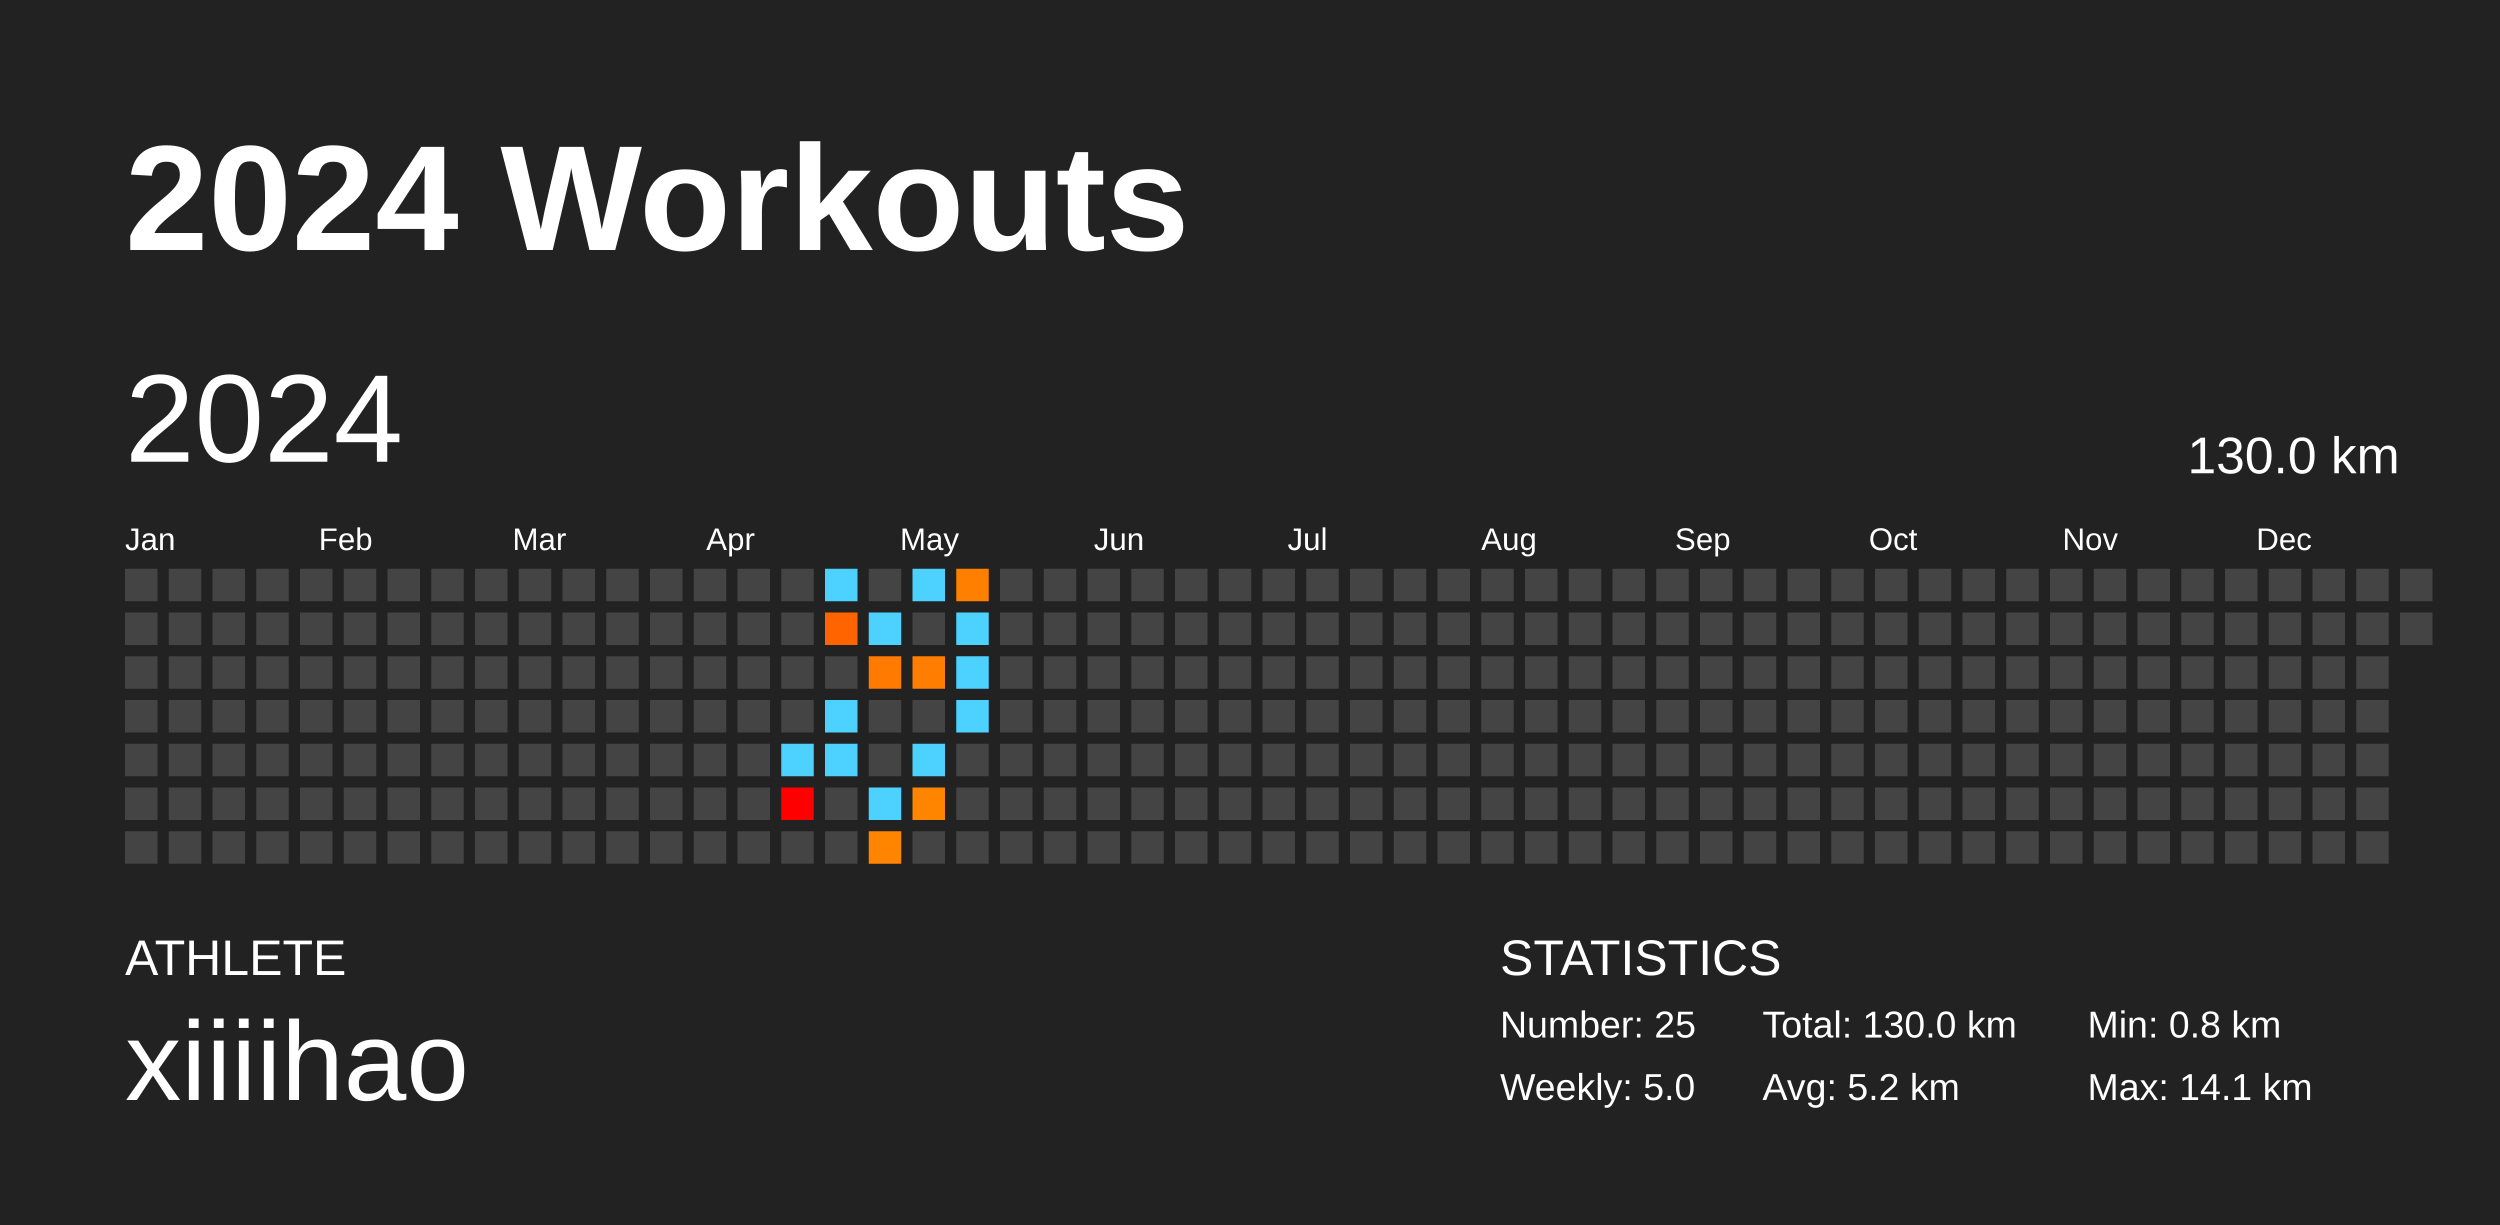
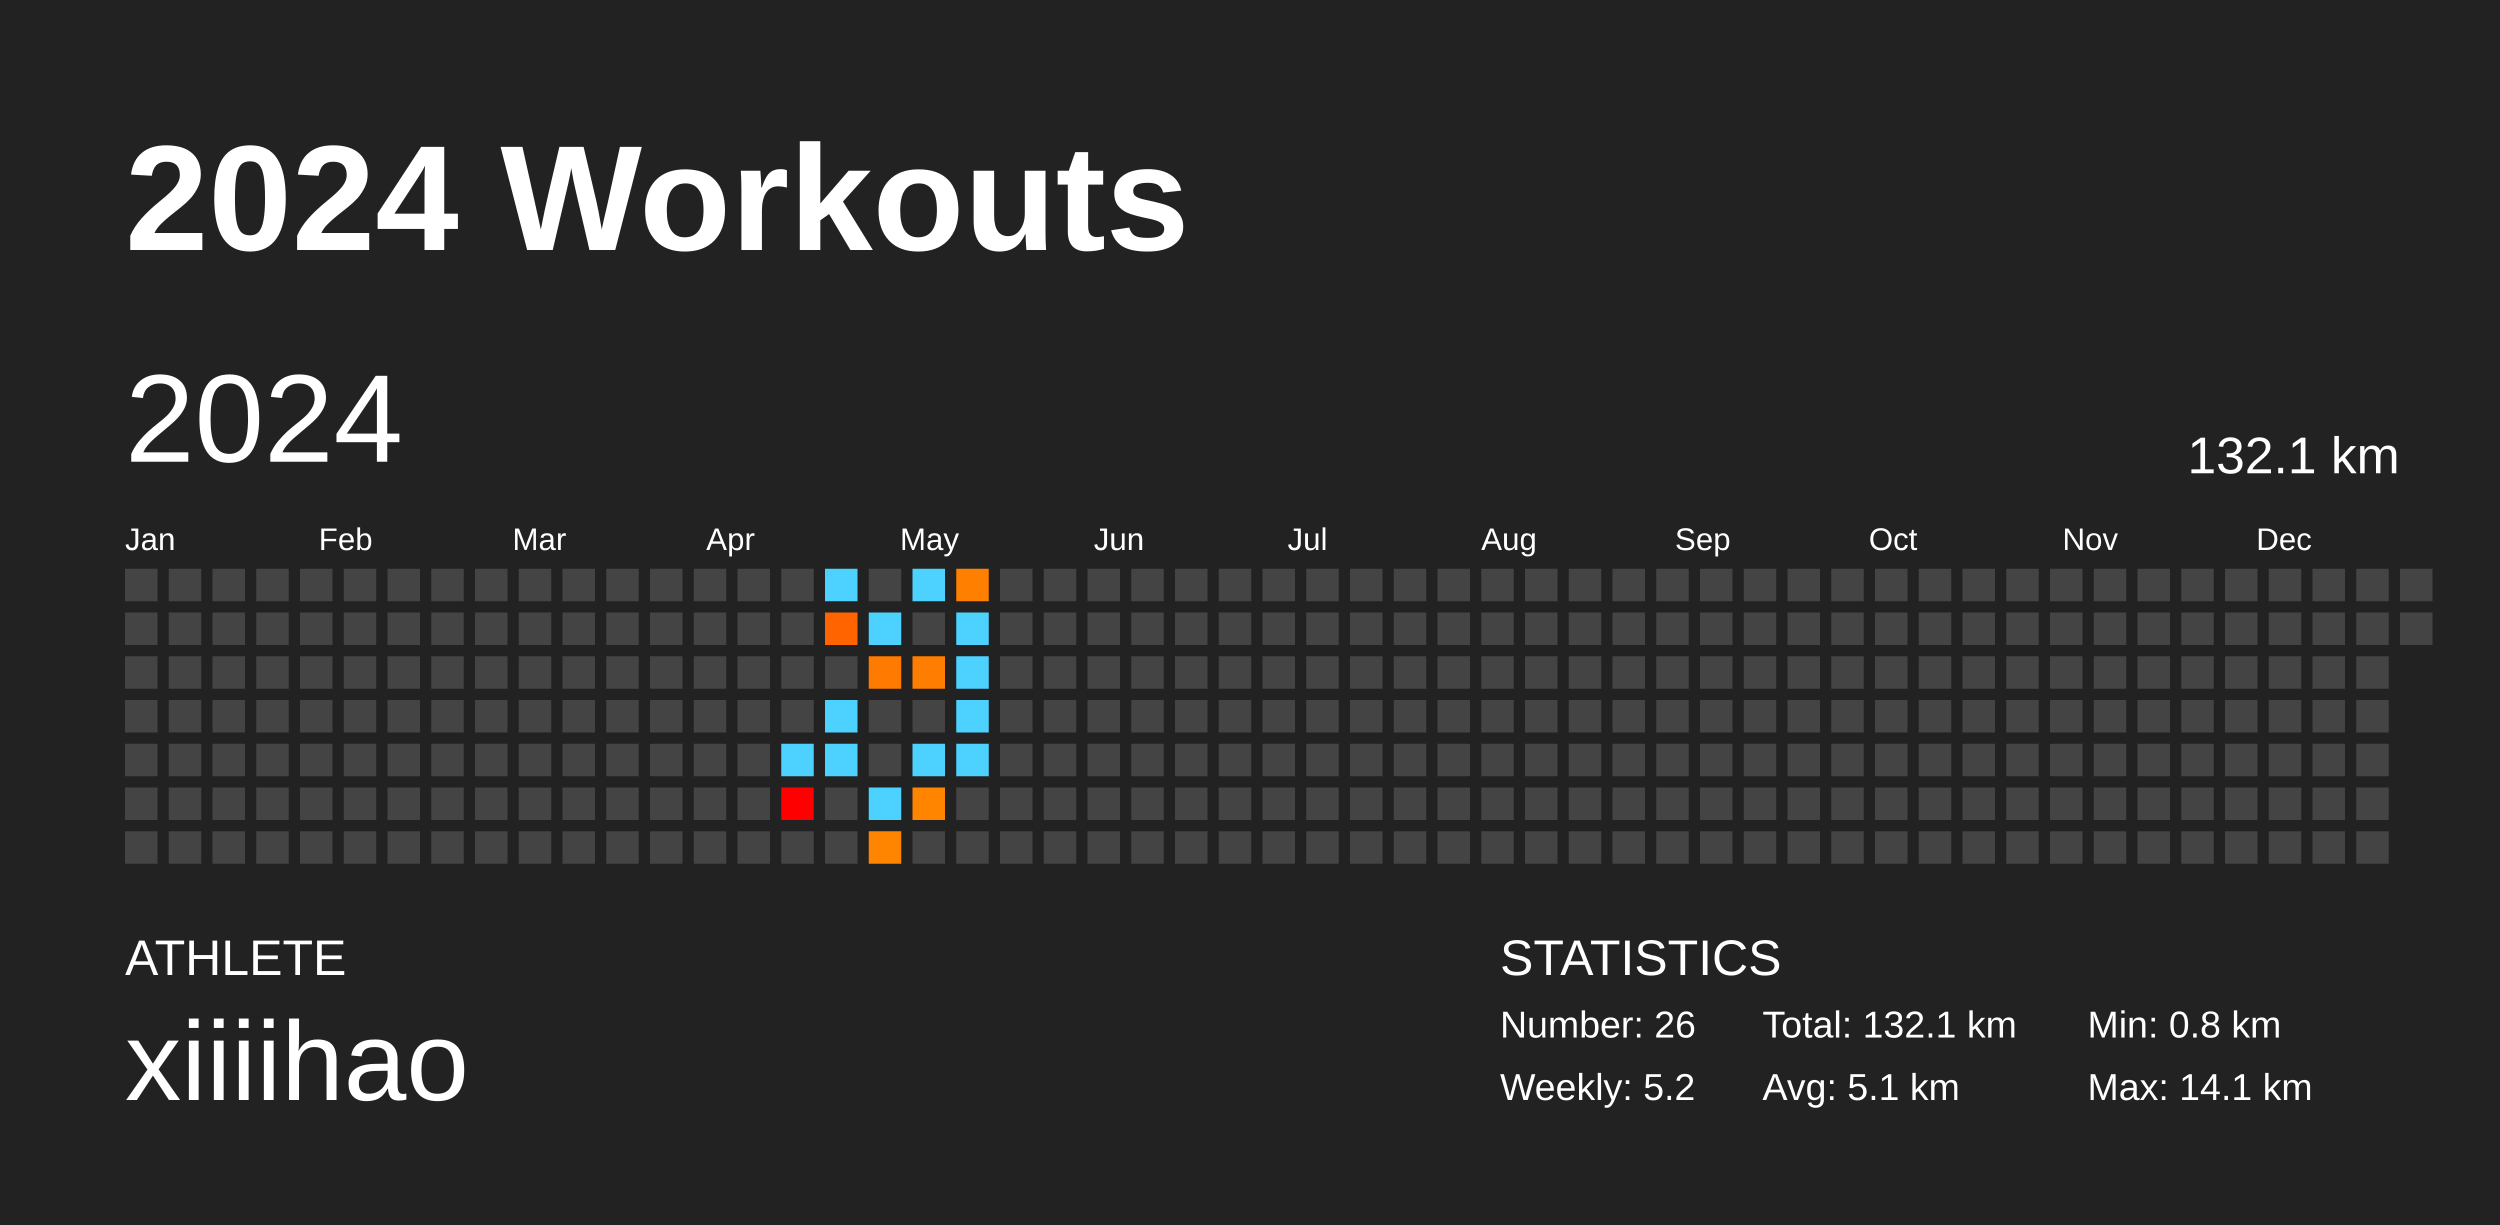
<svg xmlns="http://www.w3.org/2000/svg" baseProfile="full" height="98mm" version="1.1" viewBox="0,0,200,98" width="200mm">
  <defs />
  <rect fill="#222222" height="98" width="200" x="0" y="0" />
  <text fill="#FFFFFF" style="font-size:12px; font-family:Arial; font-weight:bold;" x="10" y="20">2024 Workouts</text>
  <text fill="#FFFFFF" style="font-size:4px; font-family:Arial" x="10" y="78">ATHLETE</text>
  <text fill="#FFFFFF" style="font-size:9px; font-family:Arial" x="10" y="88">xiiiihao</text>
  <text fill="#FFFFFF" style="font-size:4px; font-family:Arial" x="120" y="78">STATISTICS</text>
-   <text fill="#FFFFFF" style="font-size:3px; font-family:Arial" x="120" y="83">Number: 25</text>
-   <text fill="#FFFFFF" style="font-size:3px; font-family:Arial" x="120" y="88">Weekly: 5.0</text>
-   <text fill="#FFFFFF" style="font-size:3px; font-family:Arial" x="141" y="83">Total: 130.0 km</text>
-   <text fill="#FFFFFF" style="font-size:3px; font-family:Arial" x="141" y="88">Avg: 5.2 km</text>
+   <text fill="#FFFFFF" style="font-size:3px; font-family:Arial" x="120" y="83">Number: 26</text>
+   <text fill="#FFFFFF" style="font-size:3px; font-family:Arial" x="120" y="88">Weekly: 5.2</text>
+   <text fill="#FFFFFF" style="font-size:3px; font-family:Arial" x="141" y="83">Total: 132.1 km</text>
+   <text fill="#FFFFFF" style="font-size:3px; font-family:Arial" x="141" y="88">Avg: 5.1 km</text>
  <text fill="#FFFFFF" style="font-size:3px; font-family:Arial" x="167" y="83">Min: 0.8 km</text>
  <text fill="#FFFFFF" style="font-size:3px; font-family:Arial" x="167" y="88">Max: 14.1 km</text>
  <text dominant-baseline="hanging" fill="#FFFFFF" style="font-size:10.0px; font-family:Arial;" x="10" y="30">2024</text>
-   <text dominant-baseline="hanging" fill="#FFFFFF" style="font-size:4.125px; font-family:Arial;" x="175" y="35">130.0 km</text>
+   <text dominant-baseline="hanging" fill="#FFFFFF" style="font-size:4.125px; font-family:Arial;" x="175" y="35">132.1 km</text>
  <text fill="#FFFFFF" style="font-size:2.5px; font-family:Arial" x="10.0" y="44">Jan</text>
  <text fill="#FFFFFF" style="font-size:2.5px; font-family:Arial" x="25.5" y="44">Feb</text>
  <text fill="#FFFFFF" style="font-size:2.5px; font-family:Arial" x="41.0" y="44">Mar</text>
  <text fill="#FFFFFF" style="font-size:2.5px; font-family:Arial" x="56.5" y="44">Apr</text>
  <text fill="#FFFFFF" style="font-size:2.5px; font-family:Arial" x="72.0" y="44">May</text>
  <text fill="#FFFFFF" style="font-size:2.5px; font-family:Arial" x="87.5" y="44">Jun</text>
  <text fill="#FFFFFF" style="font-size:2.5px; font-family:Arial" x="103.0" y="44">Jul</text>
  <text fill="#FFFFFF" style="font-size:2.5px; font-family:Arial" x="118.5" y="44">Aug</text>
  <text fill="#FFFFFF" style="font-size:2.5px; font-family:Arial" x="134.0" y="44">Sep</text>
  <text fill="#FFFFFF" style="font-size:2.5px; font-family:Arial" x="149.5" y="44">Oct</text>
  <text fill="#FFFFFF" style="font-size:2.5px; font-family:Arial" x="165.0" y="44">Nov</text>
  <text fill="#FFFFFF" style="font-size:2.5px; font-family:Arial" x="180.5" y="44">Dec</text>
  <rect fill="#444444" height="2.6" width="2.6" x="10.0" y="45.5" />
  <rect fill="#444444" height="2.6" width="2.6" x="10.0" y="49.0" />
  <rect fill="#444444" height="2.6" width="2.6" x="10.0" y="52.5" />
  <rect fill="#444444" height="2.6" width="2.6" x="10.0" y="56.0" />
  <rect fill="#444444" height="2.6" width="2.6" x="10.0" y="59.5" />
  <rect fill="#444444" height="2.6" width="2.6" x="10.0" y="63.0" />
  <rect fill="#444444" height="2.6" width="2.6" x="10.0" y="66.5" />
  <rect fill="#444444" height="2.6" width="2.6" x="13.5" y="45.5" />
  <rect fill="#444444" height="2.6" width="2.6" x="13.5" y="49.0" />
  <rect fill="#444444" height="2.6" width="2.6" x="13.5" y="52.5" />
  <rect fill="#444444" height="2.6" width="2.6" x="13.5" y="56.0" />
  <rect fill="#444444" height="2.6" width="2.6" x="13.5" y="59.5" />
  <rect fill="#444444" height="2.6" width="2.6" x="13.5" y="63.0" />
  <rect fill="#444444" height="2.6" width="2.6" x="13.5" y="66.5" />
  <rect fill="#444444" height="2.6" width="2.6" x="17.0" y="45.5" />
  <rect fill="#444444" height="2.6" width="2.6" x="17.0" y="49.0" />
  <rect fill="#444444" height="2.6" width="2.6" x="17.0" y="52.5" />
  <rect fill="#444444" height="2.6" width="2.6" x="17.0" y="56.0" />
  <rect fill="#444444" height="2.6" width="2.6" x="17.0" y="59.5" />
  <rect fill="#444444" height="2.6" width="2.6" x="17.0" y="63.0" />
  <rect fill="#444444" height="2.6" width="2.6" x="17.0" y="66.5" />
  <rect fill="#444444" height="2.6" width="2.6" x="20.5" y="45.5" />
  <rect fill="#444444" height="2.6" width="2.6" x="20.5" y="49.0" />
  <rect fill="#444444" height="2.6" width="2.6" x="20.5" y="52.5" />
  <rect fill="#444444" height="2.6" width="2.6" x="20.5" y="56.0" />
  <rect fill="#444444" height="2.6" width="2.6" x="20.5" y="59.5" />
  <rect fill="#444444" height="2.6" width="2.6" x="20.5" y="63.0" />
  <rect fill="#444444" height="2.6" width="2.6" x="20.5" y="66.5" />
  <rect fill="#444444" height="2.6" width="2.6" x="24.0" y="45.5" />
  <rect fill="#444444" height="2.6" width="2.6" x="24.0" y="49.0" />
  <rect fill="#444444" height="2.6" width="2.6" x="24.0" y="52.5" />
  <rect fill="#444444" height="2.6" width="2.6" x="24.0" y="56.0" />
  <rect fill="#444444" height="2.6" width="2.6" x="24.0" y="59.5" />
  <rect fill="#444444" height="2.6" width="2.6" x="24.0" y="63.0" />
  <rect fill="#444444" height="2.6" width="2.6" x="24.0" y="66.5" />
  <rect fill="#444444" height="2.6" width="2.6" x="27.5" y="45.5" />
  <rect fill="#444444" height="2.6" width="2.6" x="27.5" y="49.0" />
  <rect fill="#444444" height="2.6" width="2.6" x="27.5" y="52.5" />
  <rect fill="#444444" height="2.6" width="2.6" x="27.5" y="56.0" />
  <rect fill="#444444" height="2.6" width="2.6" x="27.5" y="59.5" />
  <rect fill="#444444" height="2.6" width="2.6" x="27.5" y="63.0" />
  <rect fill="#444444" height="2.6" width="2.6" x="27.5" y="66.5" />
  <rect fill="#444444" height="2.6" width="2.6" x="31.0" y="45.5" />
  <rect fill="#444444" height="2.6" width="2.6" x="31.0" y="49.0" />
  <rect fill="#444444" height="2.6" width="2.6" x="31.0" y="52.5" />
  <rect fill="#444444" height="2.6" width="2.6" x="31.0" y="56.0" />
  <rect fill="#444444" height="2.6" width="2.6" x="31.0" y="59.5" />
  <rect fill="#444444" height="2.6" width="2.6" x="31.0" y="63.0" />
  <rect fill="#444444" height="2.6" width="2.6" x="31.0" y="66.5" />
  <rect fill="#444444" height="2.6" width="2.6" x="34.5" y="45.5" />
  <rect fill="#444444" height="2.6" width="2.6" x="34.5" y="49.0" />
  <rect fill="#444444" height="2.6" width="2.6" x="34.5" y="52.5" />
  <rect fill="#444444" height="2.6" width="2.6" x="34.5" y="56.0" />
  <rect fill="#444444" height="2.6" width="2.6" x="34.5" y="59.5" />
  <rect fill="#444444" height="2.6" width="2.6" x="34.5" y="63.0" />
  <rect fill="#444444" height="2.6" width="2.6" x="34.5" y="66.5" />
  <rect fill="#444444" height="2.6" width="2.6" x="38.0" y="45.5" />
  <rect fill="#444444" height="2.6" width="2.6" x="38.0" y="49.0" />
  <rect fill="#444444" height="2.6" width="2.6" x="38.0" y="52.5" />
  <rect fill="#444444" height="2.6" width="2.6" x="38.0" y="56.0" />
  <rect fill="#444444" height="2.6" width="2.6" x="38.0" y="59.5" />
  <rect fill="#444444" height="2.6" width="2.6" x="38.0" y="63.0" />
  <rect fill="#444444" height="2.6" width="2.6" x="38.0" y="66.5" />
  <rect fill="#444444" height="2.6" width="2.6" x="41.5" y="45.5" />
  <rect fill="#444444" height="2.6" width="2.6" x="41.5" y="49.0" />
  <rect fill="#444444" height="2.6" width="2.6" x="41.5" y="52.5" />
  <rect fill="#444444" height="2.6" width="2.6" x="41.5" y="56.0" />
  <rect fill="#444444" height="2.6" width="2.6" x="41.5" y="59.5" />
  <rect fill="#444444" height="2.6" width="2.6" x="41.5" y="63.0" />
  <rect fill="#444444" height="2.6" width="2.6" x="41.5" y="66.5" />
  <rect fill="#444444" height="2.6" width="2.6" x="45.0" y="45.5" />
  <rect fill="#444444" height="2.6" width="2.6" x="45.0" y="49.0" />
  <rect fill="#444444" height="2.6" width="2.6" x="45.0" y="52.5" />
  <rect fill="#444444" height="2.6" width="2.6" x="45.0" y="56.0" />
  <rect fill="#444444" height="2.6" width="2.6" x="45.0" y="59.5" />
  <rect fill="#444444" height="2.6" width="2.6" x="45.0" y="63.0" />
  <rect fill="#444444" height="2.6" width="2.6" x="45.0" y="66.5" />
  <rect fill="#444444" height="2.6" width="2.6" x="48.5" y="45.5" />
  <rect fill="#444444" height="2.6" width="2.6" x="48.5" y="49.0" />
  <rect fill="#444444" height="2.6" width="2.6" x="48.5" y="52.5" />
  <rect fill="#444444" height="2.6" width="2.6" x="48.5" y="56.0" />
  <rect fill="#444444" height="2.6" width="2.6" x="48.5" y="59.5" />
  <rect fill="#444444" height="2.6" width="2.6" x="48.5" y="63.0" />
  <rect fill="#444444" height="2.6" width="2.6" x="48.5" y="66.5" />
  <rect fill="#444444" height="2.6" width="2.6" x="52.0" y="45.5" />
  <rect fill="#444444" height="2.6" width="2.6" x="52.0" y="49.0" />
  <rect fill="#444444" height="2.6" width="2.6" x="52.0" y="52.5" />
  <rect fill="#444444" height="2.6" width="2.6" x="52.0" y="56.0" />
  <rect fill="#444444" height="2.6" width="2.6" x="52.0" y="59.5" />
  <rect fill="#444444" height="2.6" width="2.6" x="52.0" y="63.0" />
  <rect fill="#444444" height="2.6" width="2.6" x="52.0" y="66.5" />
  <rect fill="#444444" height="2.6" width="2.6" x="55.5" y="45.5" />
  <rect fill="#444444" height="2.6" width="2.6" x="55.5" y="49.0" />
  <rect fill="#444444" height="2.6" width="2.6" x="55.5" y="52.5" />
  <rect fill="#444444" height="2.6" width="2.6" x="55.5" y="56.0" />
  <rect fill="#444444" height="2.6" width="2.6" x="55.5" y="59.5" />
  <rect fill="#444444" height="2.6" width="2.6" x="55.5" y="63.0" />
  <rect fill="#444444" height="2.6" width="2.6" x="55.5" y="66.5" />
  <rect fill="#444444" height="2.6" width="2.6" x="59.0" y="45.5" />
  <rect fill="#444444" height="2.6" width="2.6" x="59.0" y="49.0" />
  <rect fill="#444444" height="2.6" width="2.6" x="59.0" y="52.5" />
  <rect fill="#444444" height="2.6" width="2.6" x="59.0" y="56.0" />
  <rect fill="#444444" height="2.6" width="2.6" x="59.0" y="59.5" />
  <rect fill="#444444" height="2.6" width="2.6" x="59.0" y="63.0" />
  <rect fill="#444444" height="2.6" width="2.6" x="59.0" y="66.5" />
  <rect fill="#444444" height="2.6" width="2.6" x="62.5" y="45.5" />
  <rect fill="#444444" height="2.6" width="2.6" x="62.5" y="49.0" />
  <rect fill="#444444" height="2.6" width="2.6" x="62.5" y="52.5" />
  <rect fill="#444444" height="2.6" width="2.6" x="62.5" y="56.0" />
  <rect fill="#4dd2ff" height="2.6" width="2.6" x="62.5" y="59.5" />
  <rect fill="#ff0000" height="2.6" width="2.6" x="62.5" y="63.0" />
  <rect fill="#444444" height="2.6" width="2.6" x="62.5" y="66.5" />
  <rect fill="#4dd2ff" height="2.6" width="2.6" x="66.0" y="45.5" />
  <rect fill="#ff6400" height="2.6" width="2.6" x="66.0" y="49.0" />
  <rect fill="#444444" height="2.6" width="2.6" x="66.0" y="52.5" />
  <rect fill="#4dd2ff" height="2.6" width="2.6" x="66.0" y="56.0" />
  <rect fill="#4dd2ff" height="2.6" width="2.6" x="66.0" y="59.5" />
  <rect fill="#444444" height="2.6" width="2.6" x="66.0" y="63.0" />
  <rect fill="#444444" height="2.6" width="2.6" x="66.0" y="66.5" />
  <rect fill="#444444" height="2.6" width="2.6" x="69.5" y="45.5" />
  <rect fill="#4dd2ff" height="2.6" width="2.6" x="69.5" y="49.0" />
  <rect fill="#ff7a00" height="2.6" width="2.6" x="69.5" y="52.5" />
  <rect fill="#444444" height="2.6" width="2.6" x="69.5" y="56.0" />
  <rect fill="#444444" height="2.6" width="2.6" x="69.5" y="59.5" />
  <rect fill="#4dd2ff" height="2.6" width="2.6" x="69.5" y="63.0" />
  <rect fill="#ff8400" height="2.6" width="2.6" x="69.5" y="66.5" />
  <rect fill="#4dd2ff" height="2.6" width="2.6" x="73.0" y="45.5" />
  <rect fill="#444444" height="2.6" width="2.6" x="73.0" y="49.0" />
  <rect fill="#ff7d00" height="2.6" width="2.6" x="73.0" y="52.5" />
  <rect fill="#444444" height="2.6" width="2.6" x="73.0" y="56.0" />
  <rect fill="#4dd2ff" height="2.6" width="2.6" x="73.0" y="59.5" />
  <rect fill="#ff8400" height="2.6" width="2.6" x="73.0" y="63.0" />
  <rect fill="#444444" height="2.6" width="2.6" x="73.0" y="66.5" />
  <rect fill="#ff8000" height="2.6" width="2.6" x="76.5" y="45.5" />
  <rect fill="#4dd2ff" height="2.6" width="2.6" x="76.5" y="49.0" />
  <rect fill="#4dd2ff" height="2.6" width="2.6" x="76.5" y="52.5" />
  <rect fill="#4dd2ff" height="2.6" width="2.6" x="76.5" y="56.0" />
-   <rect fill="#444444" height="2.6" width="2.6" x="76.5" y="59.5" />
+   <rect fill="#4dd2ff" height="2.6" width="2.6" x="76.5" y="59.5" />
  <rect fill="#444444" height="2.6" width="2.6" x="76.5" y="63.0" />
  <rect fill="#444444" height="2.6" width="2.6" x="76.5" y="66.5" />
  <rect fill="#444444" height="2.6" width="2.6" x="80.0" y="45.5" />
  <rect fill="#444444" height="2.6" width="2.6" x="80.0" y="49.0" />
  <rect fill="#444444" height="2.6" width="2.6" x="80.0" y="52.5" />
  <rect fill="#444444" height="2.6" width="2.6" x="80.0" y="56.0" />
  <rect fill="#444444" height="2.6" width="2.6" x="80.0" y="59.5" />
  <rect fill="#444444" height="2.6" width="2.6" x="80.0" y="63.0" />
  <rect fill="#444444" height="2.6" width="2.6" x="80.0" y="66.5" />
  <rect fill="#444444" height="2.6" width="2.6" x="83.5" y="45.5" />
  <rect fill="#444444" height="2.6" width="2.6" x="83.5" y="49.0" />
  <rect fill="#444444" height="2.6" width="2.6" x="83.5" y="52.5" />
  <rect fill="#444444" height="2.6" width="2.6" x="83.5" y="56.0" />
  <rect fill="#444444" height="2.6" width="2.6" x="83.5" y="59.5" />
  <rect fill="#444444" height="2.6" width="2.6" x="83.5" y="63.0" />
  <rect fill="#444444" height="2.6" width="2.6" x="83.5" y="66.5" />
  <rect fill="#444444" height="2.6" width="2.6" x="87.0" y="45.5" />
  <rect fill="#444444" height="2.6" width="2.6" x="87.0" y="49.0" />
  <rect fill="#444444" height="2.6" width="2.6" x="87.0" y="52.5" />
  <rect fill="#444444" height="2.6" width="2.6" x="87.0" y="56.0" />
  <rect fill="#444444" height="2.6" width="2.6" x="87.0" y="59.5" />
  <rect fill="#444444" height="2.6" width="2.6" x="87.0" y="63.0" />
  <rect fill="#444444" height="2.6" width="2.6" x="87.0" y="66.5" />
  <rect fill="#444444" height="2.6" width="2.6" x="90.5" y="45.5" />
  <rect fill="#444444" height="2.6" width="2.6" x="90.5" y="49.0" />
  <rect fill="#444444" height="2.6" width="2.6" x="90.5" y="52.5" />
  <rect fill="#444444" height="2.6" width="2.6" x="90.5" y="56.0" />
  <rect fill="#444444" height="2.6" width="2.6" x="90.5" y="59.5" />
  <rect fill="#444444" height="2.6" width="2.6" x="90.5" y="63.0" />
  <rect fill="#444444" height="2.6" width="2.6" x="90.5" y="66.5" />
  <rect fill="#444444" height="2.6" width="2.6" x="94.0" y="45.5" />
  <rect fill="#444444" height="2.6" width="2.6" x="94.0" y="49.0" />
  <rect fill="#444444" height="2.6" width="2.6" x="94.0" y="52.5" />
  <rect fill="#444444" height="2.6" width="2.6" x="94.0" y="56.0" />
  <rect fill="#444444" height="2.6" width="2.6" x="94.0" y="59.5" />
  <rect fill="#444444" height="2.6" width="2.6" x="94.0" y="63.0" />
  <rect fill="#444444" height="2.6" width="2.6" x="94.0" y="66.5" />
  <rect fill="#444444" height="2.6" width="2.6" x="97.5" y="45.5" />
  <rect fill="#444444" height="2.6" width="2.6" x="97.5" y="49.0" />
  <rect fill="#444444" height="2.6" width="2.6" x="97.5" y="52.5" />
  <rect fill="#444444" height="2.6" width="2.6" x="97.5" y="56.0" />
  <rect fill="#444444" height="2.6" width="2.6" x="97.5" y="59.5" />
  <rect fill="#444444" height="2.6" width="2.6" x="97.5" y="63.0" />
  <rect fill="#444444" height="2.6" width="2.6" x="97.5" y="66.5" />
  <rect fill="#444444" height="2.6" width="2.6" x="101.0" y="45.5" />
  <rect fill="#444444" height="2.6" width="2.6" x="101.0" y="49.0" />
  <rect fill="#444444" height="2.6" width="2.6" x="101.0" y="52.5" />
  <rect fill="#444444" height="2.6" width="2.6" x="101.0" y="56.0" />
  <rect fill="#444444" height="2.6" width="2.6" x="101.0" y="59.5" />
  <rect fill="#444444" height="2.6" width="2.6" x="101.0" y="63.0" />
  <rect fill="#444444" height="2.6" width="2.6" x="101.0" y="66.5" />
  <rect fill="#444444" height="2.6" width="2.6" x="104.5" y="45.5" />
  <rect fill="#444444" height="2.6" width="2.6" x="104.5" y="49.0" />
  <rect fill="#444444" height="2.6" width="2.6" x="104.5" y="52.5" />
  <rect fill="#444444" height="2.6" width="2.6" x="104.5" y="56.0" />
  <rect fill="#444444" height="2.6" width="2.6" x="104.5" y="59.5" />
  <rect fill="#444444" height="2.6" width="2.6" x="104.5" y="63.0" />
  <rect fill="#444444" height="2.6" width="2.6" x="104.5" y="66.5" />
  <rect fill="#444444" height="2.6" width="2.6" x="108.0" y="45.5" />
  <rect fill="#444444" height="2.6" width="2.6" x="108.0" y="49.0" />
  <rect fill="#444444" height="2.6" width="2.6" x="108.0" y="52.5" />
  <rect fill="#444444" height="2.6" width="2.6" x="108.0" y="56.0" />
  <rect fill="#444444" height="2.6" width="2.6" x="108.0" y="59.5" />
  <rect fill="#444444" height="2.6" width="2.6" x="108.0" y="63.0" />
  <rect fill="#444444" height="2.6" width="2.6" x="108.0" y="66.5" />
  <rect fill="#444444" height="2.6" width="2.6" x="111.5" y="45.5" />
  <rect fill="#444444" height="2.6" width="2.6" x="111.5" y="49.0" />
  <rect fill="#444444" height="2.6" width="2.6" x="111.5" y="52.5" />
  <rect fill="#444444" height="2.6" width="2.6" x="111.5" y="56.0" />
  <rect fill="#444444" height="2.6" width="2.6" x="111.5" y="59.5" />
  <rect fill="#444444" height="2.6" width="2.6" x="111.5" y="63.0" />
  <rect fill="#444444" height="2.6" width="2.6" x="111.5" y="66.5" />
  <rect fill="#444444" height="2.6" width="2.6" x="115.0" y="45.5" />
  <rect fill="#444444" height="2.6" width="2.6" x="115.0" y="49.0" />
  <rect fill="#444444" height="2.6" width="2.6" x="115.0" y="52.5" />
  <rect fill="#444444" height="2.6" width="2.6" x="115.0" y="56.0" />
  <rect fill="#444444" height="2.6" width="2.6" x="115.0" y="59.5" />
  <rect fill="#444444" height="2.6" width="2.6" x="115.0" y="63.0" />
  <rect fill="#444444" height="2.6" width="2.6" x="115.0" y="66.5" />
  <rect fill="#444444" height="2.6" width="2.6" x="118.5" y="45.5" />
  <rect fill="#444444" height="2.6" width="2.6" x="118.5" y="49.0" />
  <rect fill="#444444" height="2.6" width="2.6" x="118.5" y="52.5" />
  <rect fill="#444444" height="2.6" width="2.6" x="118.5" y="56.0" />
  <rect fill="#444444" height="2.6" width="2.6" x="118.5" y="59.5" />
  <rect fill="#444444" height="2.6" width="2.6" x="118.5" y="63.0" />
  <rect fill="#444444" height="2.6" width="2.6" x="118.5" y="66.5" />
  <rect fill="#444444" height="2.6" width="2.6" x="122.0" y="45.5" />
  <rect fill="#444444" height="2.6" width="2.6" x="122.0" y="49.0" />
  <rect fill="#444444" height="2.6" width="2.6" x="122.0" y="52.5" />
  <rect fill="#444444" height="2.6" width="2.6" x="122.0" y="56.0" />
  <rect fill="#444444" height="2.6" width="2.6" x="122.0" y="59.5" />
  <rect fill="#444444" height="2.6" width="2.6" x="122.0" y="63.0" />
  <rect fill="#444444" height="2.6" width="2.6" x="122.0" y="66.5" />
  <rect fill="#444444" height="2.6" width="2.6" x="125.5" y="45.5" />
  <rect fill="#444444" height="2.6" width="2.6" x="125.5" y="49.0" />
  <rect fill="#444444" height="2.6" width="2.6" x="125.5" y="52.5" />
  <rect fill="#444444" height="2.6" width="2.6" x="125.5" y="56.0" />
  <rect fill="#444444" height="2.6" width="2.6" x="125.5" y="59.5" />
  <rect fill="#444444" height="2.6" width="2.6" x="125.5" y="63.0" />
  <rect fill="#444444" height="2.6" width="2.6" x="125.5" y="66.5" />
  <rect fill="#444444" height="2.6" width="2.6" x="129.0" y="45.5" />
  <rect fill="#444444" height="2.6" width="2.6" x="129.0" y="49.0" />
  <rect fill="#444444" height="2.6" width="2.6" x="129.0" y="52.5" />
  <rect fill="#444444" height="2.6" width="2.6" x="129.0" y="56.0" />
  <rect fill="#444444" height="2.6" width="2.6" x="129.0" y="59.5" />
  <rect fill="#444444" height="2.6" width="2.6" x="129.0" y="63.0" />
  <rect fill="#444444" height="2.6" width="2.6" x="129.0" y="66.5" />
  <rect fill="#444444" height="2.6" width="2.6" x="132.5" y="45.5" />
  <rect fill="#444444" height="2.6" width="2.6" x="132.5" y="49.0" />
  <rect fill="#444444" height="2.6" width="2.6" x="132.5" y="52.5" />
  <rect fill="#444444" height="2.6" width="2.6" x="132.5" y="56.0" />
  <rect fill="#444444" height="2.6" width="2.6" x="132.5" y="59.5" />
  <rect fill="#444444" height="2.6" width="2.6" x="132.5" y="63.0" />
  <rect fill="#444444" height="2.6" width="2.6" x="132.5" y="66.5" />
  <rect fill="#444444" height="2.6" width="2.6" x="136.0" y="45.5" />
  <rect fill="#444444" height="2.6" width="2.6" x="136.0" y="49.0" />
  <rect fill="#444444" height="2.6" width="2.6" x="136.0" y="52.5" />
  <rect fill="#444444" height="2.6" width="2.6" x="136.0" y="56.0" />
  <rect fill="#444444" height="2.6" width="2.6" x="136.0" y="59.5" />
  <rect fill="#444444" height="2.6" width="2.6" x="136.0" y="63.0" />
  <rect fill="#444444" height="2.6" width="2.6" x="136.0" y="66.5" />
  <rect fill="#444444" height="2.6" width="2.6" x="139.5" y="45.5" />
  <rect fill="#444444" height="2.6" width="2.6" x="139.5" y="49.0" />
  <rect fill="#444444" height="2.6" width="2.6" x="139.5" y="52.5" />
  <rect fill="#444444" height="2.6" width="2.6" x="139.5" y="56.0" />
  <rect fill="#444444" height="2.6" width="2.6" x="139.5" y="59.5" />
  <rect fill="#444444" height="2.6" width="2.6" x="139.5" y="63.0" />
  <rect fill="#444444" height="2.6" width="2.6" x="139.5" y="66.5" />
  <rect fill="#444444" height="2.6" width="2.6" x="143.0" y="45.5" />
  <rect fill="#444444" height="2.6" width="2.6" x="143.0" y="49.0" />
  <rect fill="#444444" height="2.6" width="2.6" x="143.0" y="52.5" />
  <rect fill="#444444" height="2.6" width="2.6" x="143.0" y="56.0" />
  <rect fill="#444444" height="2.6" width="2.6" x="143.0" y="59.5" />
  <rect fill="#444444" height="2.6" width="2.6" x="143.0" y="63.0" />
  <rect fill="#444444" height="2.6" width="2.6" x="143.0" y="66.5" />
  <rect fill="#444444" height="2.6" width="2.6" x="146.5" y="45.5" />
  <rect fill="#444444" height="2.6" width="2.6" x="146.5" y="49.0" />
  <rect fill="#444444" height="2.6" width="2.6" x="146.5" y="52.5" />
  <rect fill="#444444" height="2.6" width="2.6" x="146.5" y="56.0" />
  <rect fill="#444444" height="2.6" width="2.6" x="146.5" y="59.5" />
  <rect fill="#444444" height="2.6" width="2.6" x="146.5" y="63.0" />
  <rect fill="#444444" height="2.6" width="2.6" x="146.5" y="66.5" />
  <rect fill="#444444" height="2.6" width="2.6" x="150.0" y="45.5" />
  <rect fill="#444444" height="2.6" width="2.6" x="150.0" y="49.0" />
  <rect fill="#444444" height="2.6" width="2.6" x="150.0" y="52.5" />
  <rect fill="#444444" height="2.6" width="2.6" x="150.0" y="56.0" />
  <rect fill="#444444" height="2.6" width="2.6" x="150.0" y="59.5" />
  <rect fill="#444444" height="2.6" width="2.6" x="150.0" y="63.0" />
  <rect fill="#444444" height="2.6" width="2.6" x="150.0" y="66.5" />
  <rect fill="#444444" height="2.6" width="2.6" x="153.5" y="45.5" />
  <rect fill="#444444" height="2.6" width="2.6" x="153.5" y="49.0" />
  <rect fill="#444444" height="2.6" width="2.6" x="153.5" y="52.5" />
  <rect fill="#444444" height="2.6" width="2.6" x="153.5" y="56.0" />
  <rect fill="#444444" height="2.6" width="2.6" x="153.5" y="59.5" />
  <rect fill="#444444" height="2.6" width="2.6" x="153.5" y="63.0" />
  <rect fill="#444444" height="2.6" width="2.6" x="153.5" y="66.5" />
  <rect fill="#444444" height="2.6" width="2.6" x="157.0" y="45.5" />
  <rect fill="#444444" height="2.6" width="2.6" x="157.0" y="49.0" />
  <rect fill="#444444" height="2.6" width="2.6" x="157.0" y="52.5" />
  <rect fill="#444444" height="2.6" width="2.6" x="157.0" y="56.0" />
  <rect fill="#444444" height="2.6" width="2.6" x="157.0" y="59.5" />
  <rect fill="#444444" height="2.6" width="2.6" x="157.0" y="63.0" />
  <rect fill="#444444" height="2.6" width="2.6" x="157.0" y="66.5" />
  <rect fill="#444444" height="2.6" width="2.6" x="160.5" y="45.5" />
  <rect fill="#444444" height="2.6" width="2.6" x="160.5" y="49.0" />
  <rect fill="#444444" height="2.6" width="2.6" x="160.5" y="52.5" />
  <rect fill="#444444" height="2.6" width="2.6" x="160.5" y="56.0" />
  <rect fill="#444444" height="2.6" width="2.6" x="160.5" y="59.5" />
  <rect fill="#444444" height="2.6" width="2.6" x="160.5" y="63.0" />
  <rect fill="#444444" height="2.6" width="2.6" x="160.5" y="66.5" />
  <rect fill="#444444" height="2.6" width="2.6" x="164.0" y="45.5" />
  <rect fill="#444444" height="2.6" width="2.6" x="164.0" y="49.0" />
  <rect fill="#444444" height="2.6" width="2.6" x="164.0" y="52.5" />
  <rect fill="#444444" height="2.6" width="2.6" x="164.0" y="56.0" />
  <rect fill="#444444" height="2.6" width="2.6" x="164.0" y="59.5" />
  <rect fill="#444444" height="2.6" width="2.6" x="164.0" y="63.0" />
  <rect fill="#444444" height="2.6" width="2.6" x="164.0" y="66.5" />
  <rect fill="#444444" height="2.6" width="2.6" x="167.5" y="45.5" />
  <rect fill="#444444" height="2.6" width="2.6" x="167.5" y="49.0" />
  <rect fill="#444444" height="2.6" width="2.6" x="167.5" y="52.5" />
  <rect fill="#444444" height="2.6" width="2.6" x="167.5" y="56.0" />
  <rect fill="#444444" height="2.6" width="2.6" x="167.5" y="59.5" />
  <rect fill="#444444" height="2.6" width="2.6" x="167.5" y="63.0" />
  <rect fill="#444444" height="2.6" width="2.6" x="167.5" y="66.5" />
  <rect fill="#444444" height="2.6" width="2.6" x="171.0" y="45.5" />
  <rect fill="#444444" height="2.6" width="2.6" x="171.0" y="49.0" />
  <rect fill="#444444" height="2.6" width="2.6" x="171.0" y="52.5" />
  <rect fill="#444444" height="2.6" width="2.6" x="171.0" y="56.0" />
  <rect fill="#444444" height="2.6" width="2.6" x="171.0" y="59.5" />
  <rect fill="#444444" height="2.6" width="2.6" x="171.0" y="63.0" />
  <rect fill="#444444" height="2.6" width="2.6" x="171.0" y="66.5" />
  <rect fill="#444444" height="2.6" width="2.6" x="174.5" y="45.5" />
  <rect fill="#444444" height="2.6" width="2.6" x="174.5" y="49.0" />
  <rect fill="#444444" height="2.6" width="2.6" x="174.5" y="52.5" />
  <rect fill="#444444" height="2.6" width="2.6" x="174.5" y="56.0" />
  <rect fill="#444444" height="2.6" width="2.6" x="174.5" y="59.5" />
  <rect fill="#444444" height="2.6" width="2.6" x="174.5" y="63.0" />
  <rect fill="#444444" height="2.6" width="2.6" x="174.5" y="66.5" />
  <rect fill="#444444" height="2.6" width="2.6" x="178.0" y="45.5" />
  <rect fill="#444444" height="2.6" width="2.6" x="178.0" y="49.0" />
  <rect fill="#444444" height="2.6" width="2.6" x="178.0" y="52.5" />
  <rect fill="#444444" height="2.6" width="2.6" x="178.0" y="56.0" />
  <rect fill="#444444" height="2.6" width="2.6" x="178.0" y="59.5" />
  <rect fill="#444444" height="2.6" width="2.6" x="178.0" y="63.0" />
  <rect fill="#444444" height="2.6" width="2.6" x="178.0" y="66.5" />
  <rect fill="#444444" height="2.6" width="2.6" x="181.5" y="45.5" />
  <rect fill="#444444" height="2.6" width="2.6" x="181.5" y="49.0" />
  <rect fill="#444444" height="2.6" width="2.6" x="181.5" y="52.5" />
  <rect fill="#444444" height="2.6" width="2.6" x="181.5" y="56.0" />
  <rect fill="#444444" height="2.6" width="2.6" x="181.5" y="59.5" />
  <rect fill="#444444" height="2.6" width="2.6" x="181.5" y="63.0" />
  <rect fill="#444444" height="2.6" width="2.6" x="181.5" y="66.5" />
  <rect fill="#444444" height="2.6" width="2.6" x="185.0" y="45.5" />
  <rect fill="#444444" height="2.6" width="2.6" x="185.0" y="49.0" />
  <rect fill="#444444" height="2.6" width="2.6" x="185.0" y="52.5" />
  <rect fill="#444444" height="2.6" width="2.6" x="185.0" y="56.0" />
  <rect fill="#444444" height="2.6" width="2.6" x="185.0" y="59.5" />
  <rect fill="#444444" height="2.6" width="2.6" x="185.0" y="63.0" />
  <rect fill="#444444" height="2.6" width="2.6" x="185.0" y="66.5" />
  <rect fill="#444444" height="2.6" width="2.6" x="188.5" y="45.5" />
  <rect fill="#444444" height="2.6" width="2.6" x="188.5" y="49.0" />
  <rect fill="#444444" height="2.6" width="2.6" x="188.5" y="52.5" />
  <rect fill="#444444" height="2.6" width="2.6" x="188.5" y="56.0" />
  <rect fill="#444444" height="2.6" width="2.6" x="188.5" y="59.5" />
  <rect fill="#444444" height="2.6" width="2.6" x="188.5" y="63.0" />
  <rect fill="#444444" height="2.6" width="2.6" x="188.5" y="66.5" />
  <rect fill="#444444" height="2.6" width="2.6" x="192.0" y="45.5" />
  <rect fill="#444444" height="2.6" width="2.6" x="192.0" y="49.0" />
</svg>
